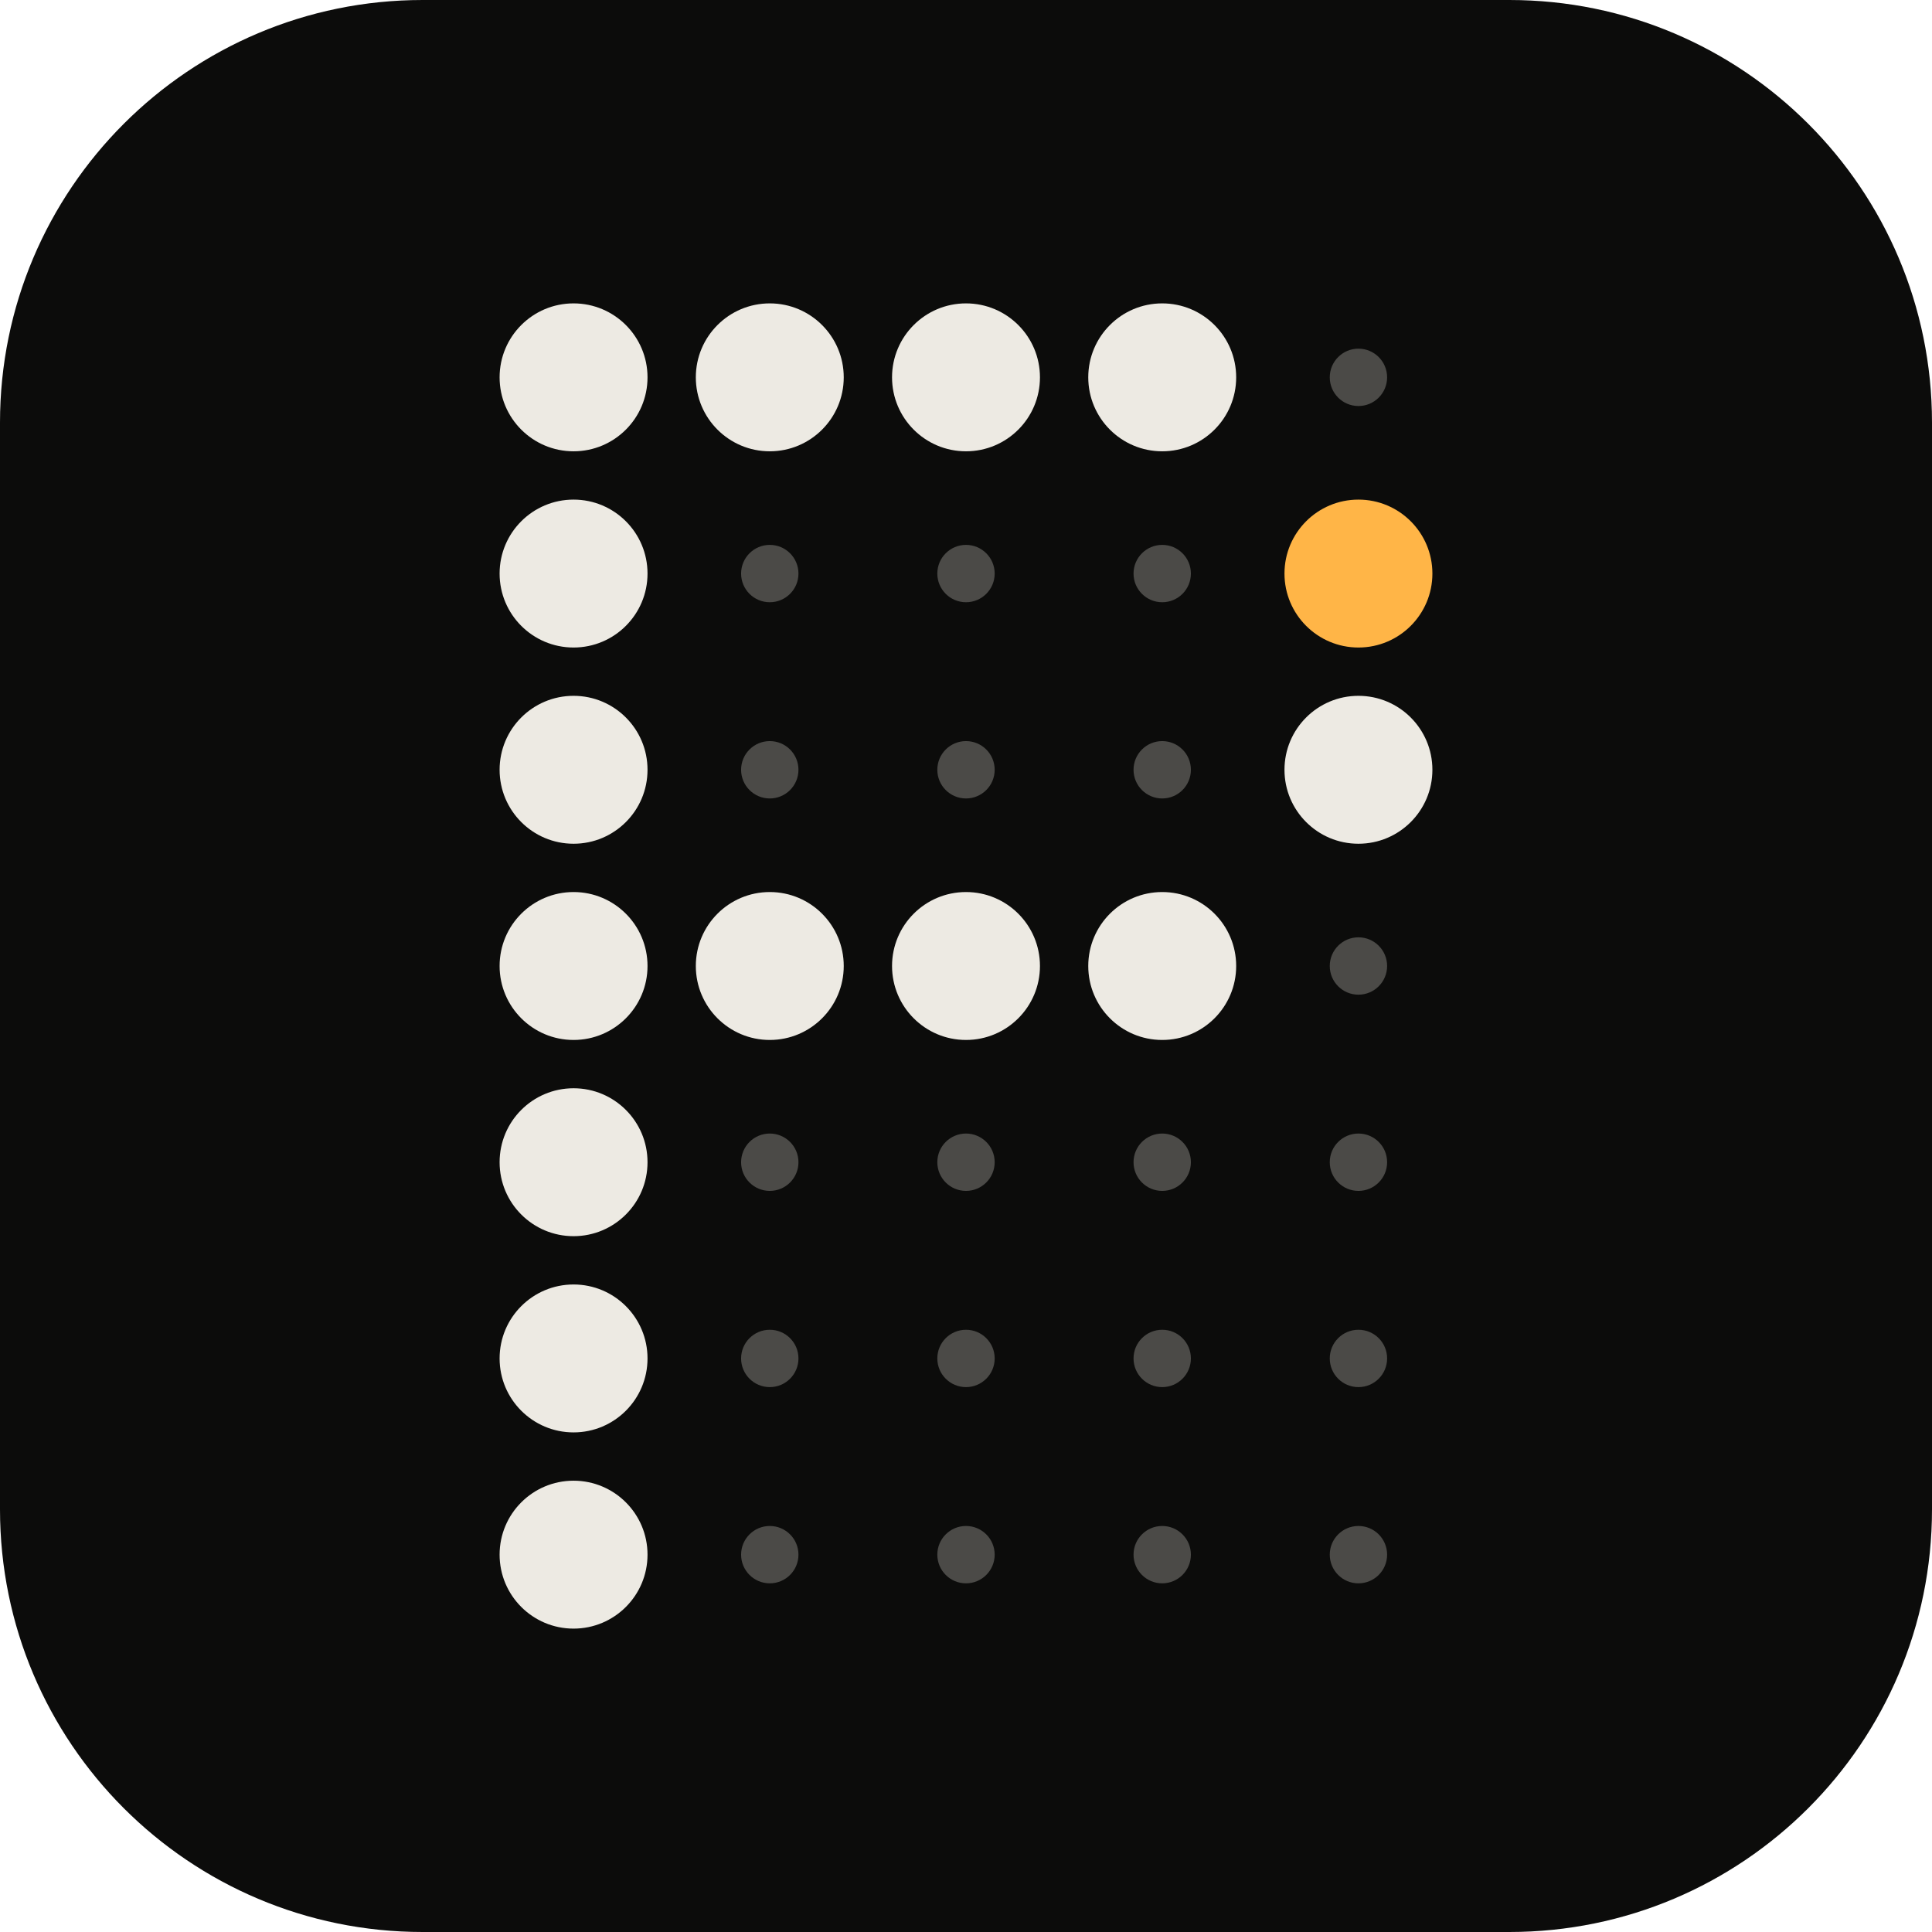
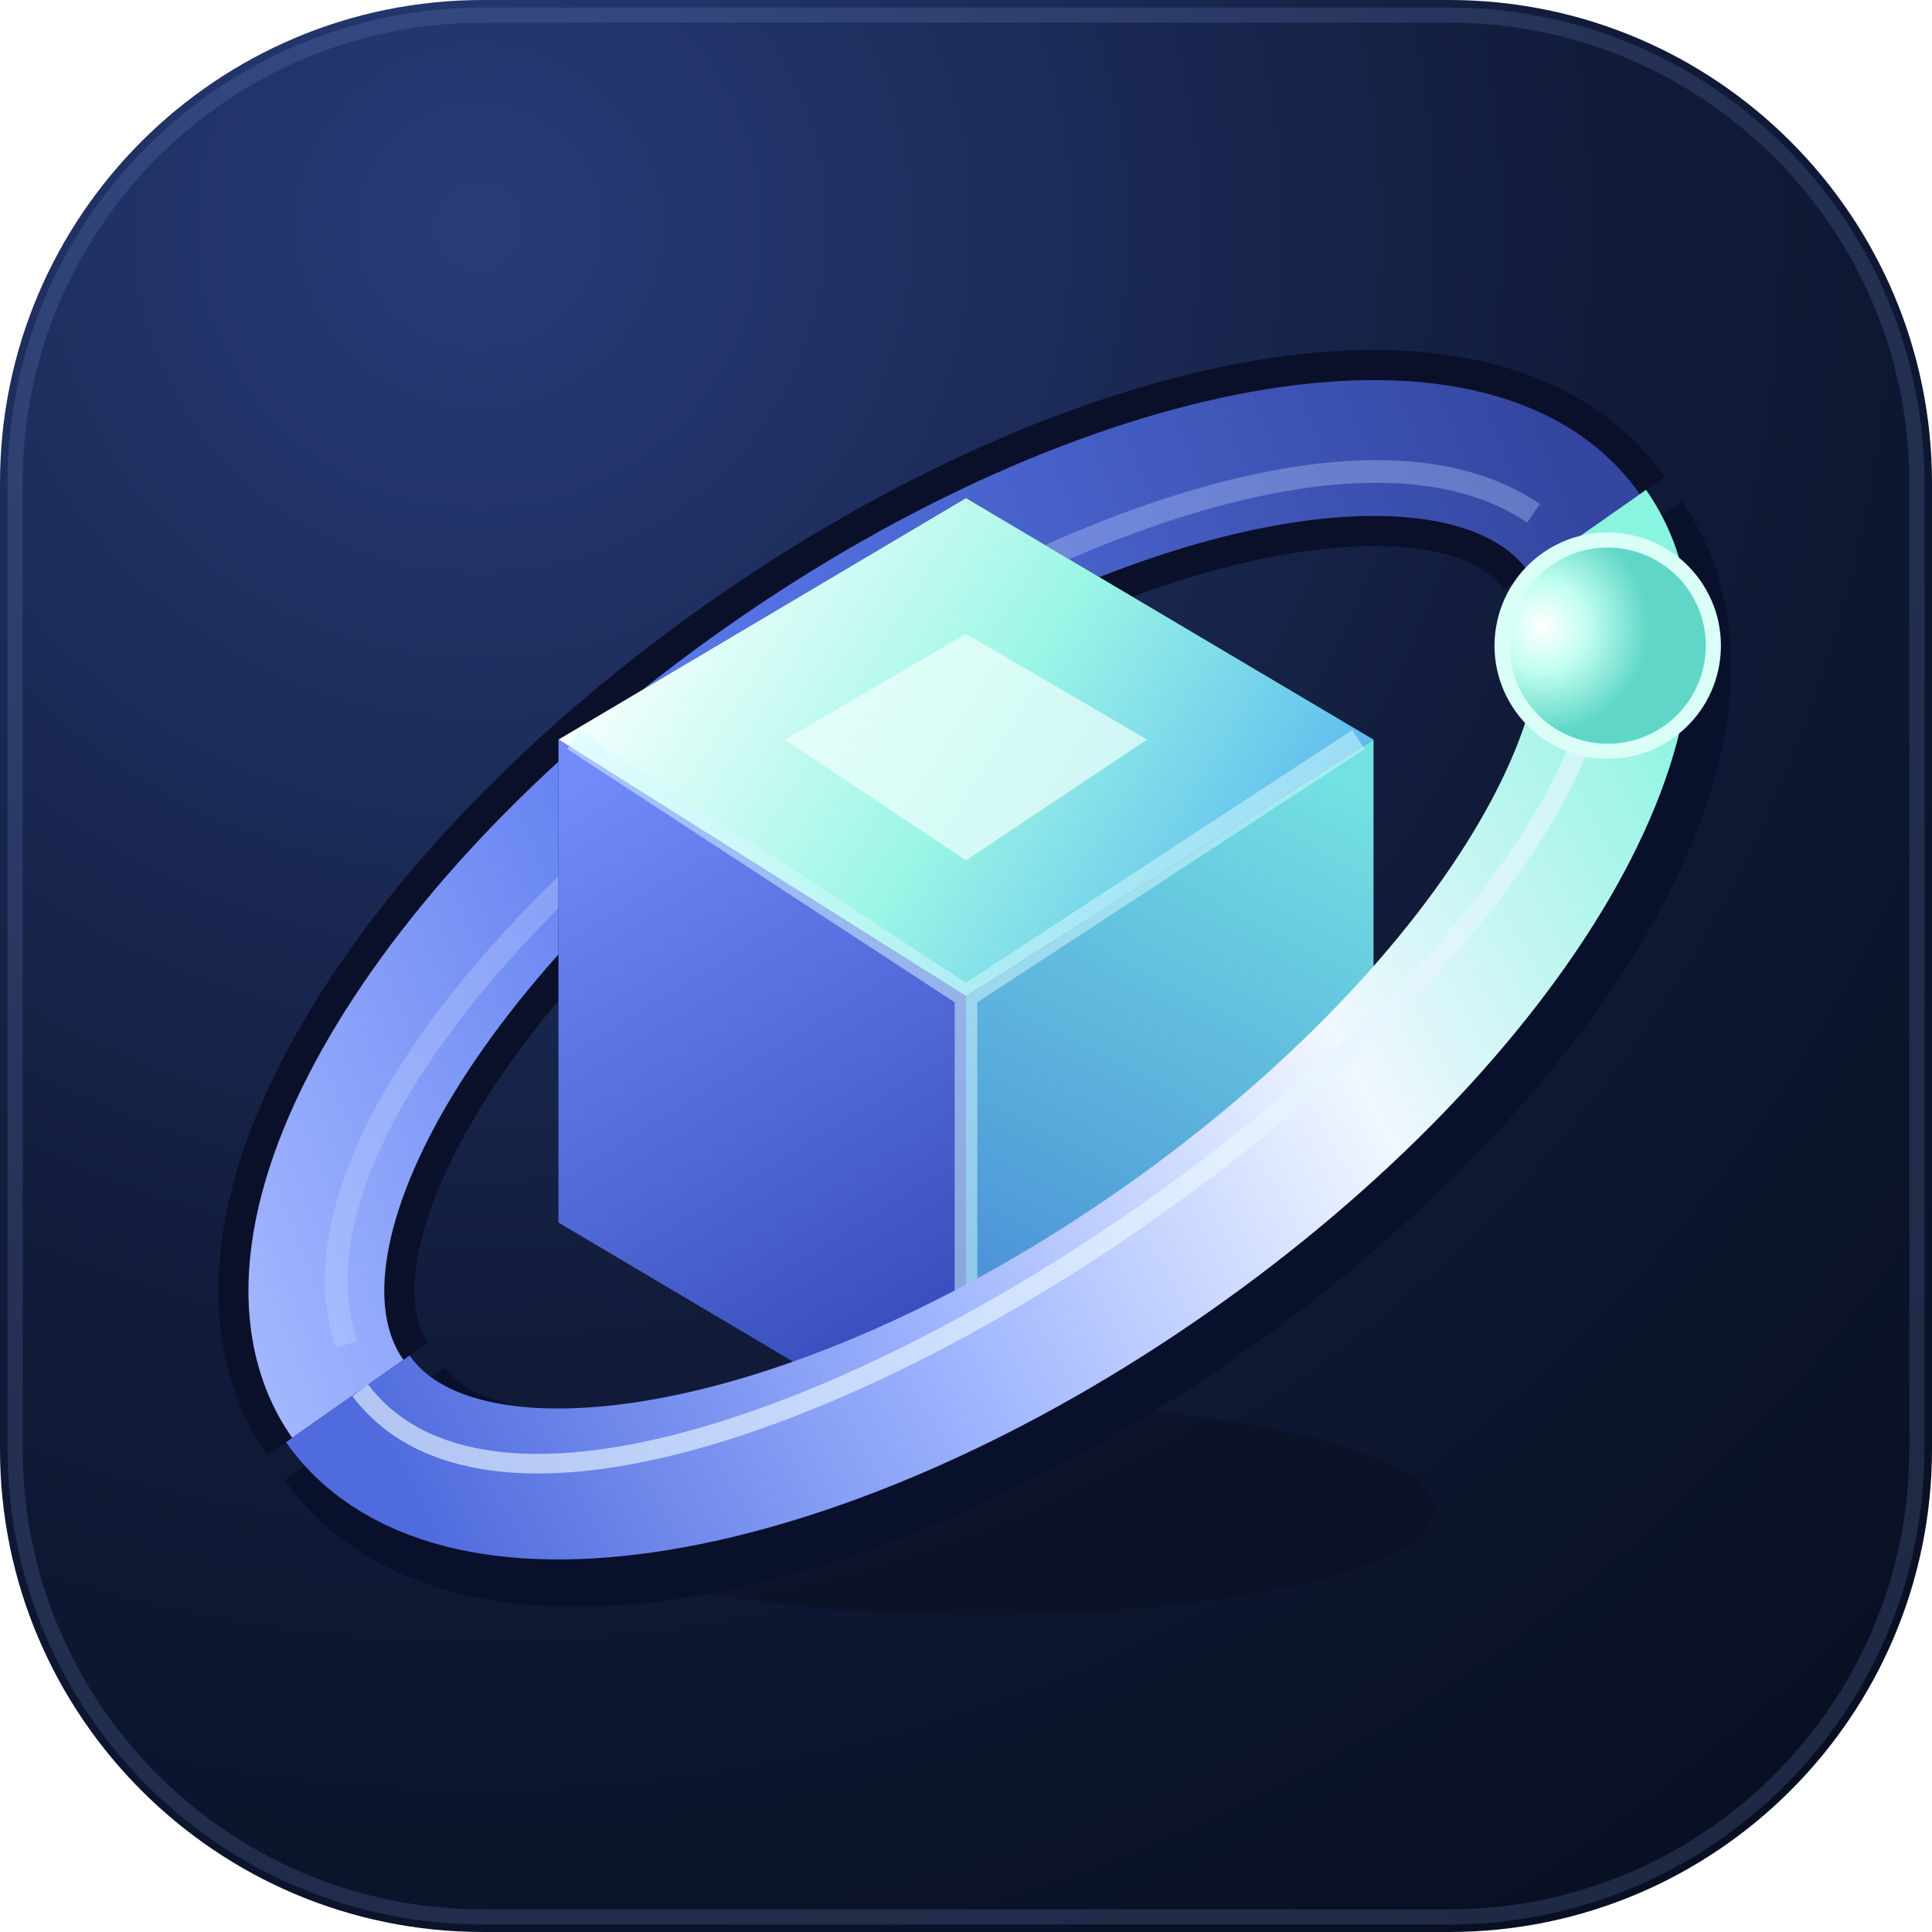
<svg xmlns="http://www.w3.org/2000/svg" width="128" height="128" viewBox="0 0 128 128">
-   <rect width="128" height="128" rx="28" fill="#0c0c0b" />
-   <circle cx="38" cy="25" r="4.9" fill="#edeae3" />
-   <circle cx="51" cy="25" r="4.9" fill="#edeae3" />
-   <circle cx="64" cy="25" r="4.9" fill="#edeae3" />
-   <circle cx="77" cy="25" r="4.9" fill="#edeae3" />
-   <circle cx="90" cy="25" r="1.9" fill="#edeae3" opacity=".28" />
-   <circle cx="38" cy="38" r="4.9" fill="#edeae3" />
-   <circle cx="51" cy="38" r="1.9" fill="#edeae3" opacity=".28" />
-   <circle cx="64" cy="38" r="1.9" fill="#edeae3" opacity=".28" />
-   <circle cx="77" cy="38" r="1.9" fill="#edeae3" opacity=".28" />
-   <circle cx="90" cy="38" r="4.9" fill="#ffb547" />
-   <circle cx="38" cy="51" r="4.9" fill="#edeae3" />
-   <circle cx="51" cy="51" r="1.9" fill="#edeae3" opacity=".28" />
-   <circle cx="64" cy="51" r="1.9" fill="#edeae3" opacity=".28" />
-   <circle cx="77" cy="51" r="1.9" fill="#edeae3" opacity=".28" />
-   <circle cx="90" cy="51" r="4.9" fill="#edeae3" />
-   <circle cx="38" cy="64" r="4.9" fill="#edeae3" />
-   <circle cx="51" cy="64" r="4.9" fill="#edeae3" />
-   <circle cx="64" cy="64" r="4.9" fill="#edeae3" />
-   <circle cx="77" cy="64" r="4.9" fill="#edeae3" />
-   <circle cx="90" cy="64" r="1.9" fill="#edeae3" opacity=".28" />
-   <circle cx="38" cy="77" r="4.9" fill="#edeae3" />
-   <circle cx="51" cy="77" r="1.9" fill="#edeae3" opacity=".28" />
-   <circle cx="64" cy="77" r="1.9" fill="#edeae3" opacity=".28" />
-   <circle cx="77" cy="77" r="1.9" fill="#edeae3" opacity=".28" />
-   <circle cx="90" cy="77" r="1.9" fill="#edeae3" opacity=".28" />
-   <circle cx="38" cy="90" r="4.9" fill="#edeae3" />
-   <circle cx="51" cy="90" r="1.9" fill="#edeae3" opacity=".28" />
-   <circle cx="64" cy="90" r="1.9" fill="#edeae3" opacity=".28" />
-   <circle cx="77" cy="90" r="1.9" fill="#edeae3" opacity=".28" />
-   <circle cx="90" cy="90" r="1.9" fill="#edeae3" opacity=".28" />
-   <circle cx="38" cy="103" r="4.9" fill="#edeae3" />
-   <circle cx="51" cy="103" r="1.9" fill="#edeae3" opacity=".28" />
-   <circle cx="64" cy="103" r="1.9" fill="#edeae3" opacity=".28" />
-   <circle cx="77" cy="103" r="1.9" fill="#edeae3" opacity=".28" />
-   <circle cx="90" cy="103" r="1.9" fill="#edeae3" opacity=".28" />
+   <defs>
+     <radialGradient id="tile" cx="25%" cy="12%" r="110%">
+       <stop stop-color="#273c79" />
+       <stop offset=".53" stop-color="#111b39" />
+       <stop offset="1" stop-color="#080e20" />
+     </radialGradient>
+     <linearGradient id="back" x1="14" y1="40" x2="114" y2="64" gradientUnits="userSpaceOnUse">
+       <stop stop-color="#a4b7ff" />
+       <stop offset=".4" stop-color="#5979ee" />
+       <stop offset="1" stop-color="#3446a0" />
+     </linearGradient>
+     <linearGradient id="ribbon" x1="14" y1="68" x2="114" y2="80" gradientUnits="userSpaceOnUse">
+       <stop stop-color="#506bdd" />
+       <stop offset=".36" stop-color="#9fb5ff" />
+       <stop offset=".68" stop-color="#f1f7ff" />
+       <stop offset="1" stop-color="#89f4df" />
+     </linearGradient>
+     <linearGradient id="crown" x1="43" y1="40" x2="83" y2="65" gradientUnits="userSpaceOnUse">
+       <stop stop-color="#f4fffd" />
+       <stop offset=".5" stop-color="#9bf6e6" />
+       <stop offset="1" stop-color="#59b8ee" />
+     </linearGradient>
+     <linearGradient id="left" x1="39" y1="51" x2="65" y2="93" gradientUnits="userSpaceOnUse">
+       <stop stop-color="#728bfa" />
+       <stop offset="1" stop-color="#3045b4" />
+     </linearGradient>
+     <linearGradient id="right" x1="87" y1="51" x2="65" y2="93" gradientUnits="userSpaceOnUse">
+       <stop stop-color="#73e0e2" />
+       <stop offset="1" stop-color="#4585d6" />
+     </linearGradient>
+     <radialGradient id="node" cx="30%" cy="25%">
+       <stop stop-color="#fff" />
+       <stop offset=".42" stop-color="#c2fff1" />
+       <stop offset="1" stop-color="#60d7c6" />
+     </radialGradient>
+   </defs>
+   <rect width="128" height="128" rx="32" fill="url(#tile)" />
+   <rect x="1" y="1" width="126" height="126" rx="31" fill="none" stroke="#829bdd" stroke-opacity=".18" />
+   <ellipse cx="65" cy="100" rx="30" ry="7" fill="#080e20" opacity=".45" />
+   <g transform="rotate(-35 64 64)" fill="none">
+     <path d="M14 64a50 23 0 0 1 100 0" stroke="#0a1029" stroke-width="13" />
+     <path d="M14 64a50 23 0 0 1 100 0" stroke="url(#back)" stroke-width="9" />
+     <path d="M16 61C23 37 103 37 112 61" stroke="#c0d2ff" stroke-opacity=".35" stroke-width="1.5" />
+   </g>
+   <path d="M64 33 91 49v32L64 97 37 81V49Z" fill="#0b163a" />
+   <path d="m64 33 27 16-27 17-27-17Z" fill="url(#crown)" />
+   <path d="m37 49 27 17v31L37 81Z" fill="url(#left)" />
+   <path d="m91 49-27 17v31l27-16Z" fill="url(#right)" />
+   <path d="m38 49 26 17 26-17M64 66v29" fill="none" stroke="#d6f9ff" stroke-opacity=".52" stroke-width="1.5" stroke-linejoin="round" />
+   <path d="m64 42 12 7-12 8-12-8Z" fill="#f1fffc" opacity=".7" />
+   <g transform="rotate(-35 64 64)" fill="none">
+     <path d="M114 66a50 23 0 0 1-100 0" stroke="#08102b" stroke-width="13" />
+     <path d="M114 64a50 23 0 0 1-100 0" stroke="url(#ribbon)" stroke-width="10" />
+     <path d="M113 64c0 27-97 27-98 0" stroke="#e7f6ff" stroke-opacity=".65" stroke-width="1.3" />
+     <circle cx="111" cy="71" r="7" fill="url(#node)" stroke="#d9fff7" stroke-width="1" />
+   </g>
</svg>
